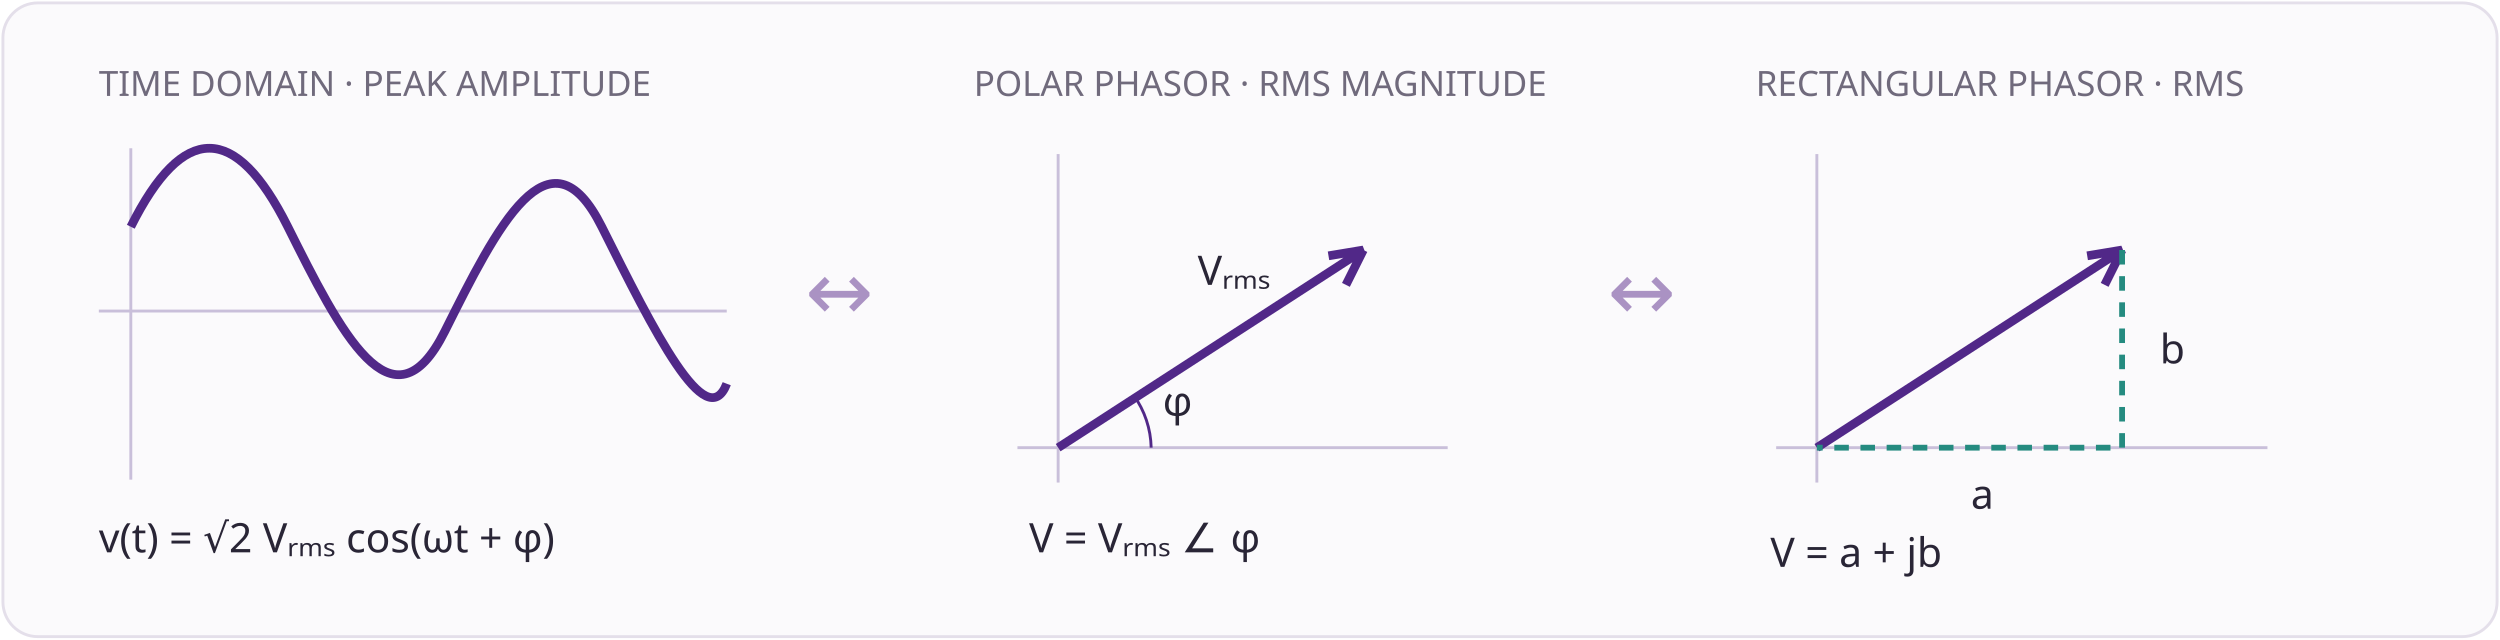
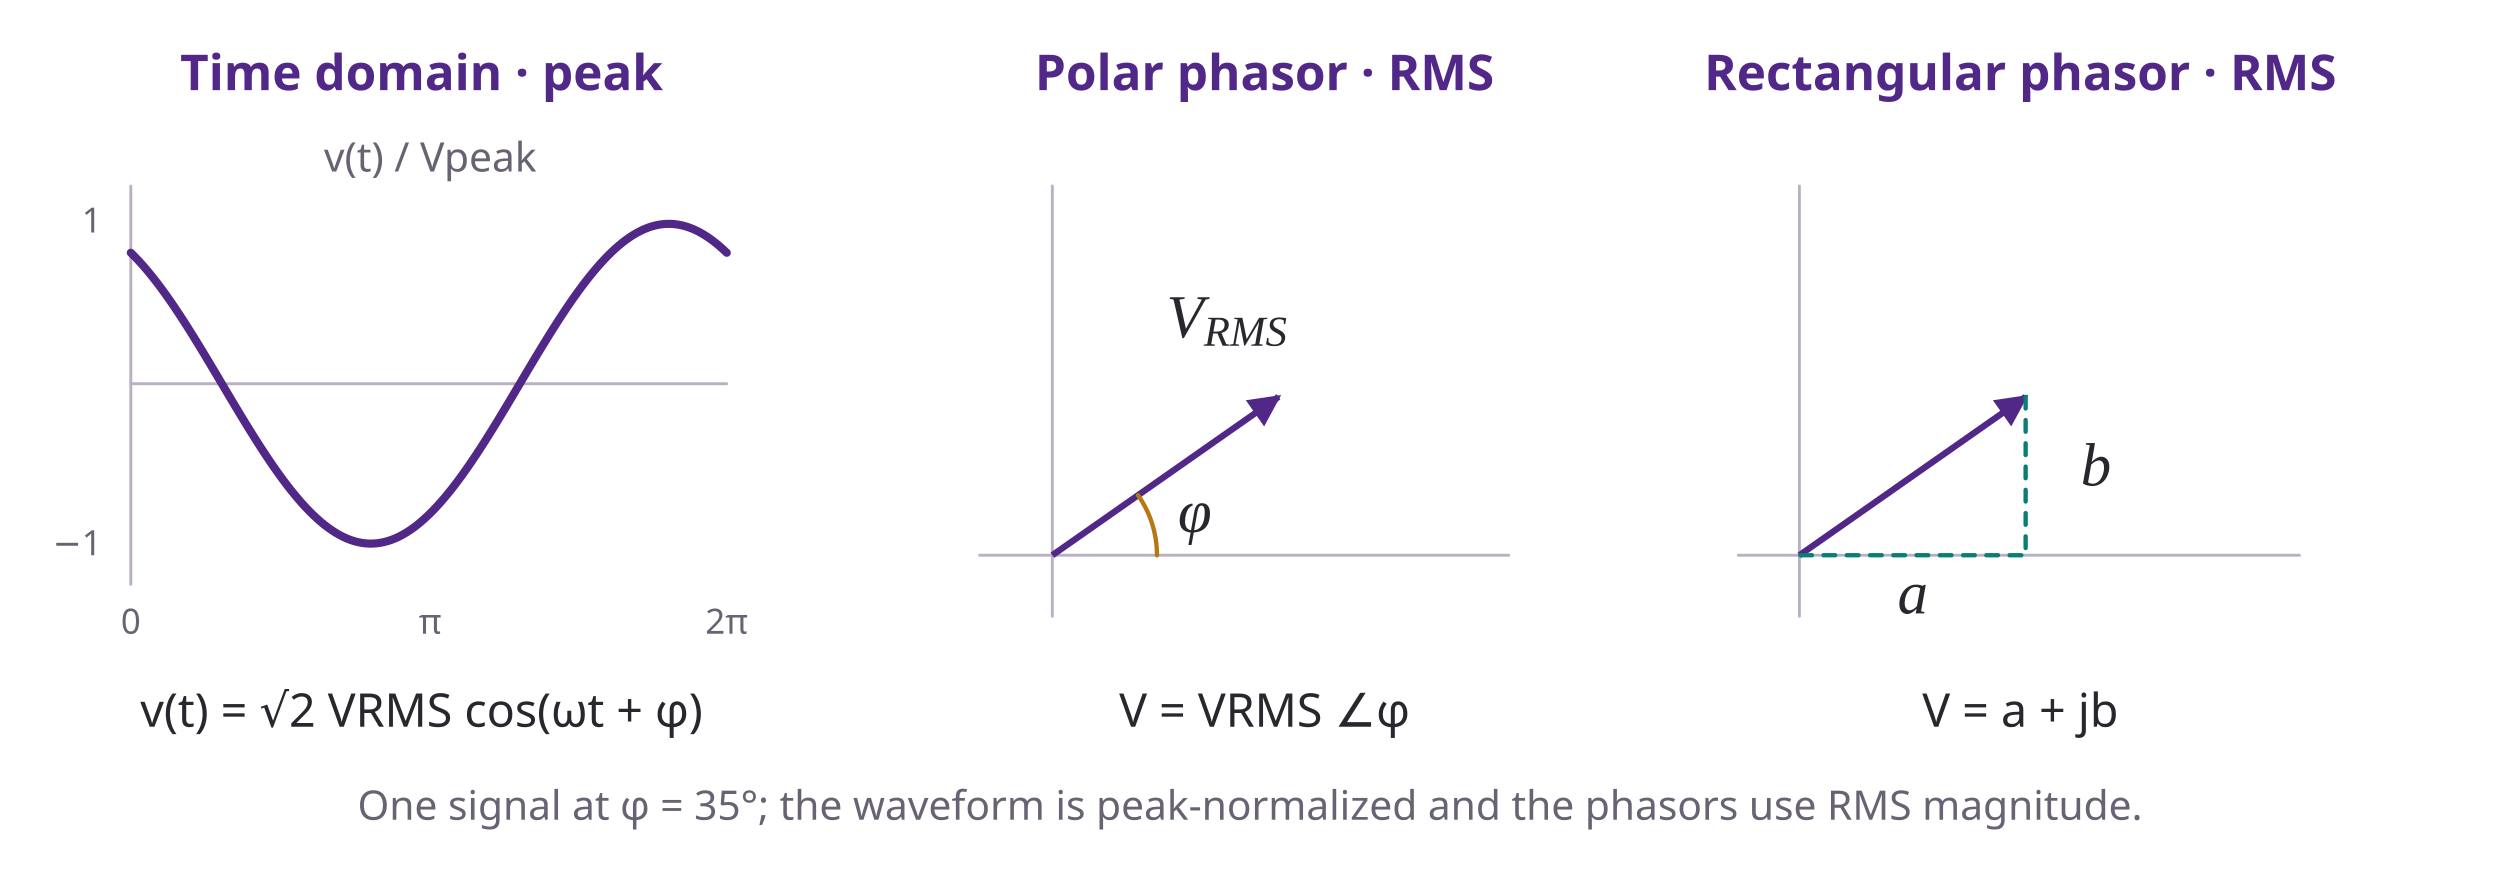
- <svg xmlns="http://www.w3.org/2000/svg" viewBox="0 0 860 220" role="img" aria-labelledby="title desc">
-   <rect x="1" y="1" width="858" height="218" rx="12" fill="#fbfafc" stroke="#e4dfea" />
-   <g font-family="system-ui,sans-serif" fill="#292536" font-size="14">
-     <text x="34" y="33" font-size="12" fill="#706a7c">TIME DOMAIN · PEAK AMPLITUDE</text>
-     <path d="M34 107h216M45 165V51" stroke="#c9bfda" fill="none" />
-     <path d="M45 78C63 42 81 42 99 78S135 150 153 114S189 42 207 78S243 150 250 132" fill="none" stroke="#512888" stroke-width="3" />
-     <text x="34" y="190">v(t) = √2 Vᵣₘₛ cos(ωt + φ)</text>
-     <text x="277" y="110" font-size="28" fill="#aa92c3">↔</text>
-     <text x="335" y="33" font-size="12" fill="#706a7c">POLAR PHASOR · RMS MAGNITUDE</text>
-     <path d="M350 154h148M364 166V53" stroke="#c9bfda" fill="none" />
-     <path d="M364 154L469 86l-12 2m12-2-6 12" stroke="#512888" stroke-width="3" fill="none" />
-     <path d="M396 154a32 32 0 0 0-6-18" stroke="#512888" fill="none" />
-     <text x="400" y="143">φ</text>
-     <text x="412" y="98">Vᵣₘₛ</text>
-     <text x="354" y="190">V = Vᵣₘₛ ∠ φ</text>
-     <text x="553" y="110" font-size="28" fill="#aa92c3">↔</text>
-     <text x="604" y="33" font-size="12" fill="#706a7c">RECTANGULAR PHASOR · RMS</text>
-     <path d="M611 154h169M625 166V53" stroke="#c9bfda" fill="none" />
-     <path d="M625 154L730 86l-12 2m12-2-6 12" stroke="#512888" stroke-width="3" fill="none" />
-     <path d="M730 86v68H625" stroke="#258b80" stroke-width="2" stroke-dasharray="5 4" fill="none" />
-     <text x="678" y="175">a</text>
-     <text x="743" y="125">b</text>
-     <text x="609" y="195">V = a + jb</text>
-   </g>
+ <svg xmlns="http://www.w3.org/2000/svg" viewBox="0 0 860 305" role="img">
+   <style>.ed-wire{fill:none;stroke:#29262e;stroke-width:2.3;stroke-linecap:round;stroke-linejoin:round}.ed-axis{fill:none;stroke:#b9b1c3;stroke-width:1}.ed-text{font:14px system-ui,sans-serif;fill:#696273}.ed-label{font:16px system-ui,sans-serif;fill:#29262e}.ed-heading{font:600 17px system-ui,sans-serif;fill:#512888}.ed-math{font:italic 21px Georgia,"Times New Roman",serif;fill:#29262e}.ed-small{font:12px system-ui,sans-serif;fill:#696273}.ed-core{stroke:#8b8691;stroke-width:1.4;fill:none}.stage-circuit-wire{fill:none;stroke:#29262e;stroke-width:2.4;stroke-linecap:round;stroke-linejoin:round}.stage-circuit-core{fill:none;stroke:#8b8691;stroke-width:1.4}.stage-circuit-symbol{font:italic 22px Georgia,"Times New Roman",serif;fill:#29262e}.stage-circuit-value{font:14px system-ui,sans-serif;fill:#5a5363}.stage-circuit-heading{font:600 16px system-ui,sans-serif;fill:#512888}</style>
+   <style>.ed-wire{fill:none;stroke:#29262e;stroke-width:2.3;stroke-linecap:round;stroke-linejoin:round}.ed-axis{fill:none;stroke:#b9b1c3;stroke-width:1}.ed-text{font:14px system-ui,sans-serif;fill:#696273}.ed-label{font:16px system-ui,sans-serif;fill:#29262e}.ed-heading{font:600 17px system-ui,sans-serif;fill:#512888}.ed-math{font:italic 21px Georgia,"Times New Roman",serif;fill:#29262e}.ed-small{font:12px system-ui,sans-serif;fill:#696273}.ed-core{stroke:#8b8691;stroke-width:1.4;fill:none}.stage-circuit-wire{fill:none;stroke:#29262e;stroke-width:2.4;stroke-linecap:round;stroke-linejoin:round}.stage-circuit-core{fill:none;stroke:#8b8691;stroke-width:1.4}.stage-circuit-symbol{font:italic 22px Georgia,"Times New Roman",serif;fill:#29262e}.stage-circuit-value{font:14px system-ui,sans-serif;fill:#5a5363}.stage-circuit-heading{font:600 16px system-ui,sans-serif;fill:#512888}</style>
+   <defs>
+     <marker id="ed-representations-purple" viewBox="0 0 10 10" refX="9" refY="5" markerWidth="5" markerHeight="5" orient="auto">
+       <path d="M0 0L10 5L0 10Z" fill="#512888" />
+     </marker>
+     <marker id="ed-representations-red" viewBox="0 0 10 10" refX="9" refY="5" markerWidth="5" markerHeight="5" orient="auto">
+       <path d="M0 0L10 5L0 10Z" fill="#a33e3e" />
+     </marker>
+     <marker id="ed-representations-blue" viewBox="0 0 10 10" refX="9" refY="5" markerWidth="5" markerHeight="5" orient="auto">
+       <path d="M0 0L10 5L0 10Z" fill="#0877a0" />
+     </marker>
+     <marker id="ed-representations-gold" viewBox="0 0 10 10" refX="9" refY="5" markerWidth="5" markerHeight="5" orient="auto">
+       <path d="M0 0L10 5L0 10Z" fill="#b57813" />
+     </marker>
+     <marker id="ed-representations-teal" viewBox="0 0 10 10" refX="9" refY="5" markerWidth="5" markerHeight="5" orient="auto">
+       <path d="M0 0L10 5L0 10Z" fill="#087e75" />
+     </marker>
+   </defs>
+   <text x="145" y="31" text-anchor="middle" class="ed-heading">Time domain · peak</text>
+   <text x="435" y="31" text-anchor="middle" class="ed-heading">Polar phasor · RMS</text>
+   <text x="695" y="31" text-anchor="middle" class="ed-heading">Rectangular phasor · RMS</text>
+   <path d="M45 132L250 132" fill="none" stroke="#b9b1c3" stroke-width="1" stroke-linecap="round" stroke-linejoin="round" />
+   <path d="M45 64L45 201" fill="none" stroke="#b9b1c3" stroke-width="1" stroke-linecap="round" stroke-linejoin="round" />
+   <path d="M45 86.947 L46.281 88.22 L47.562 89.561 L48.844 90.967 L50.125 92.436 L51.406 93.967 L52.688 95.556 L53.969 97.201 L55.25 98.9 L56.531 100.65 L57.812 102.449 L59.094 104.292 L60.375 106.179 L61.656 108.106 L62.938 110.069 L64.219 112.066 L65.5 114.094 L66.781 116.149 L68.062 118.229 L69.344 120.33 L70.625 122.449 L71.906 124.583 L73.188 126.728 L74.469 128.882 L75.75 131.04 L77.031 133.2 L78.312 135.358 L79.594 137.51 L80.875 139.655 L82.156 141.787 L83.438 143.904 L84.719 146.003 L86 148.08 L87.281 150.133 L88.562 152.158 L89.844 154.151 L91.125 156.11 L92.406 158.033 L93.688 159.915 L94.969 161.754 L96.25 163.547 L97.531 165.291 L98.812 166.984 L100.094 168.623 L101.375 170.206 L102.656 171.73 L103.938 173.193 L105.219 174.592 L106.5 175.925 L107.781 177.191 L109.062 178.387 L110.344 179.511 L111.625 180.562 L112.906 181.538 L114.188 182.438 L115.469 183.26 L116.75 184.004 L118.031 184.666 L119.312 185.248 L120.594 185.748 L121.875 186.164 L123.156 186.498 L124.438 186.747 L125.719 186.912 L127 186.992 L128.281 186.987 L129.562 186.897 L130.844 186.723 L132.125 186.465 L133.406 186.122 L134.688 185.696 L135.969 185.188 L137.25 184.597 L138.531 183.925 L139.812 183.173 L141.094 182.342 L142.375 181.434 L143.656 180.449 L144.938 179.39 L146.219 178.257 L147.5 177.053 L148.781 175.78 L150.062 174.439 L151.344 173.033 L152.625 171.564 L153.906 170.033 L155.188 168.444 L156.469 166.799 L157.75 165.1 L159.031 163.35 L160.312 161.551 L161.594 159.708 L162.875 157.821 L164.156 155.894 L165.438 153.931 L166.719 151.934 L168 149.906 L169.281 147.851 L170.562 145.771 L171.844 143.67 L173.125 141.551 L174.406 139.417 L175.688 137.272 L176.969 135.118 L178.25 132.96 L179.531 130.8 L180.812 128.642 L182.094 126.49 L183.375 124.345 L184.656 122.213 L185.938 120.096 L187.219 117.997 L188.5 115.92 L189.781 113.867 L191.062 111.842 L192.344 109.849 L193.625 107.89 L194.906 105.967 L196.188 104.085 L197.469 102.246 L198.75 100.453 L200.031 98.709 L201.312 97.016 L202.594 95.377 L203.875 93.794 L205.156 92.27 L206.438 90.807 L207.719 89.408 L209 88.075 L210.281 86.809 L211.562 85.613 L212.844 84.489 L214.125 83.438 L215.406 82.462 L216.688 81.562 L217.969 80.74 L219.25 79.996 L220.531 79.334 L221.812 78.752 L223.094 78.252 L224.375 77.836 L225.656 77.502 L226.938 77.253 L228.219 77.088 L229.5 77.008 L230.781 77.013 L232.062 77.103 L233.344 77.277 L234.625 77.535 L235.906 77.878 L237.188 78.304 L238.469 78.812 L239.75 79.403 L241.031 80.075 L242.312 80.827 L243.594 81.658 L244.875 82.566 L246.156 83.551 L247.438 84.61 L248.719 85.743 L250 86.947" fill="none" stroke="#512888" stroke-width="2.8" stroke-linecap="round" stroke-linejoin="round" />
+   <text x="35" y="80" text-anchor="end" class="ed-small">1</text>
+   <text x="35" y="191" text-anchor="end" class="ed-small">−1</text>
+   <text x="45" y="218" text-anchor="middle" class="ed-small">0</text>
+   <text x="148" y="218" text-anchor="middle" class="ed-small">π</text>
+   <text x="250" y="218" text-anchor="middle" class="ed-small">2π</text>
+   <text x="148" y="59" text-anchor="middle" class="ed-text">v(t) / Vpeak</text>
+   <path d="M337 191L519 191" fill="none" stroke="#b9b1c3" stroke-width="1" stroke-linecap="round" stroke-linejoin="round" />
+   <path d="M362 64L362 212" fill="none" stroke="#b9b1c3" stroke-width="1" stroke-linecap="round" stroke-linejoin="round" />
+   <path d="M362 191L439.819 136.51" fill="none" stroke="#512888" stroke-width="2.2" marker-end="url(#ed-representations-purple)" />
+   <path d="M398 191 A36 36 0 0 0 391.489 170.351" fill="none" stroke="#b57813" stroke-width="1.5" stroke-linecap="round" stroke-linejoin="round" />
+   <text x="411" y="183" text-anchor="middle" class="ed-math">φ</text>
+   <text x="422" y="116" text-anchor="middle" class="ed-math">V<tspan baseline-shift="sub" font-size="70%">RMS</tspan>
+   </text>
+   <path d="M598 191L791 191" fill="none" stroke="#b9b1c3" stroke-width="1" stroke-linecap="round" stroke-linejoin="round" />
+   <path d="M619 64L619 212" fill="none" stroke="#b9b1c3" stroke-width="1" stroke-linecap="round" stroke-linejoin="round" />
+   <path d="M619 191L696.819 136.51" fill="none" stroke="#512888" stroke-width="2.2" marker-end="url(#ed-representations-purple)" />
+   <path d="M696.819 136.51V191H619" fill="none" stroke="#087e75" stroke-width="1.5" stroke-dasharray="4 4" stroke-linecap="round" stroke-linejoin="round" />
+   <text x="658" y="211" text-anchor="middle" class="ed-math">a</text>
+   <text x="721" y="167" text-anchor="middle" class="ed-math">b</text>
+   <text x="145" y="250" text-anchor="middle" class="ed-label">v(t) = √2 VRMS cos(ωt + φ)</text>
+   <text x="435" y="250" text-anchor="middle" class="ed-label">V = VRMS ∠φ</text>
+   <text x="695" y="250" text-anchor="middle" class="ed-label">V = a + jb</text>
+   <text x="430" y="282" text-anchor="middle" class="ed-text">One signal at φ = 35°; the waveform is peak-normalized and the phasors use RMS magnitude.</text>
</svg>
